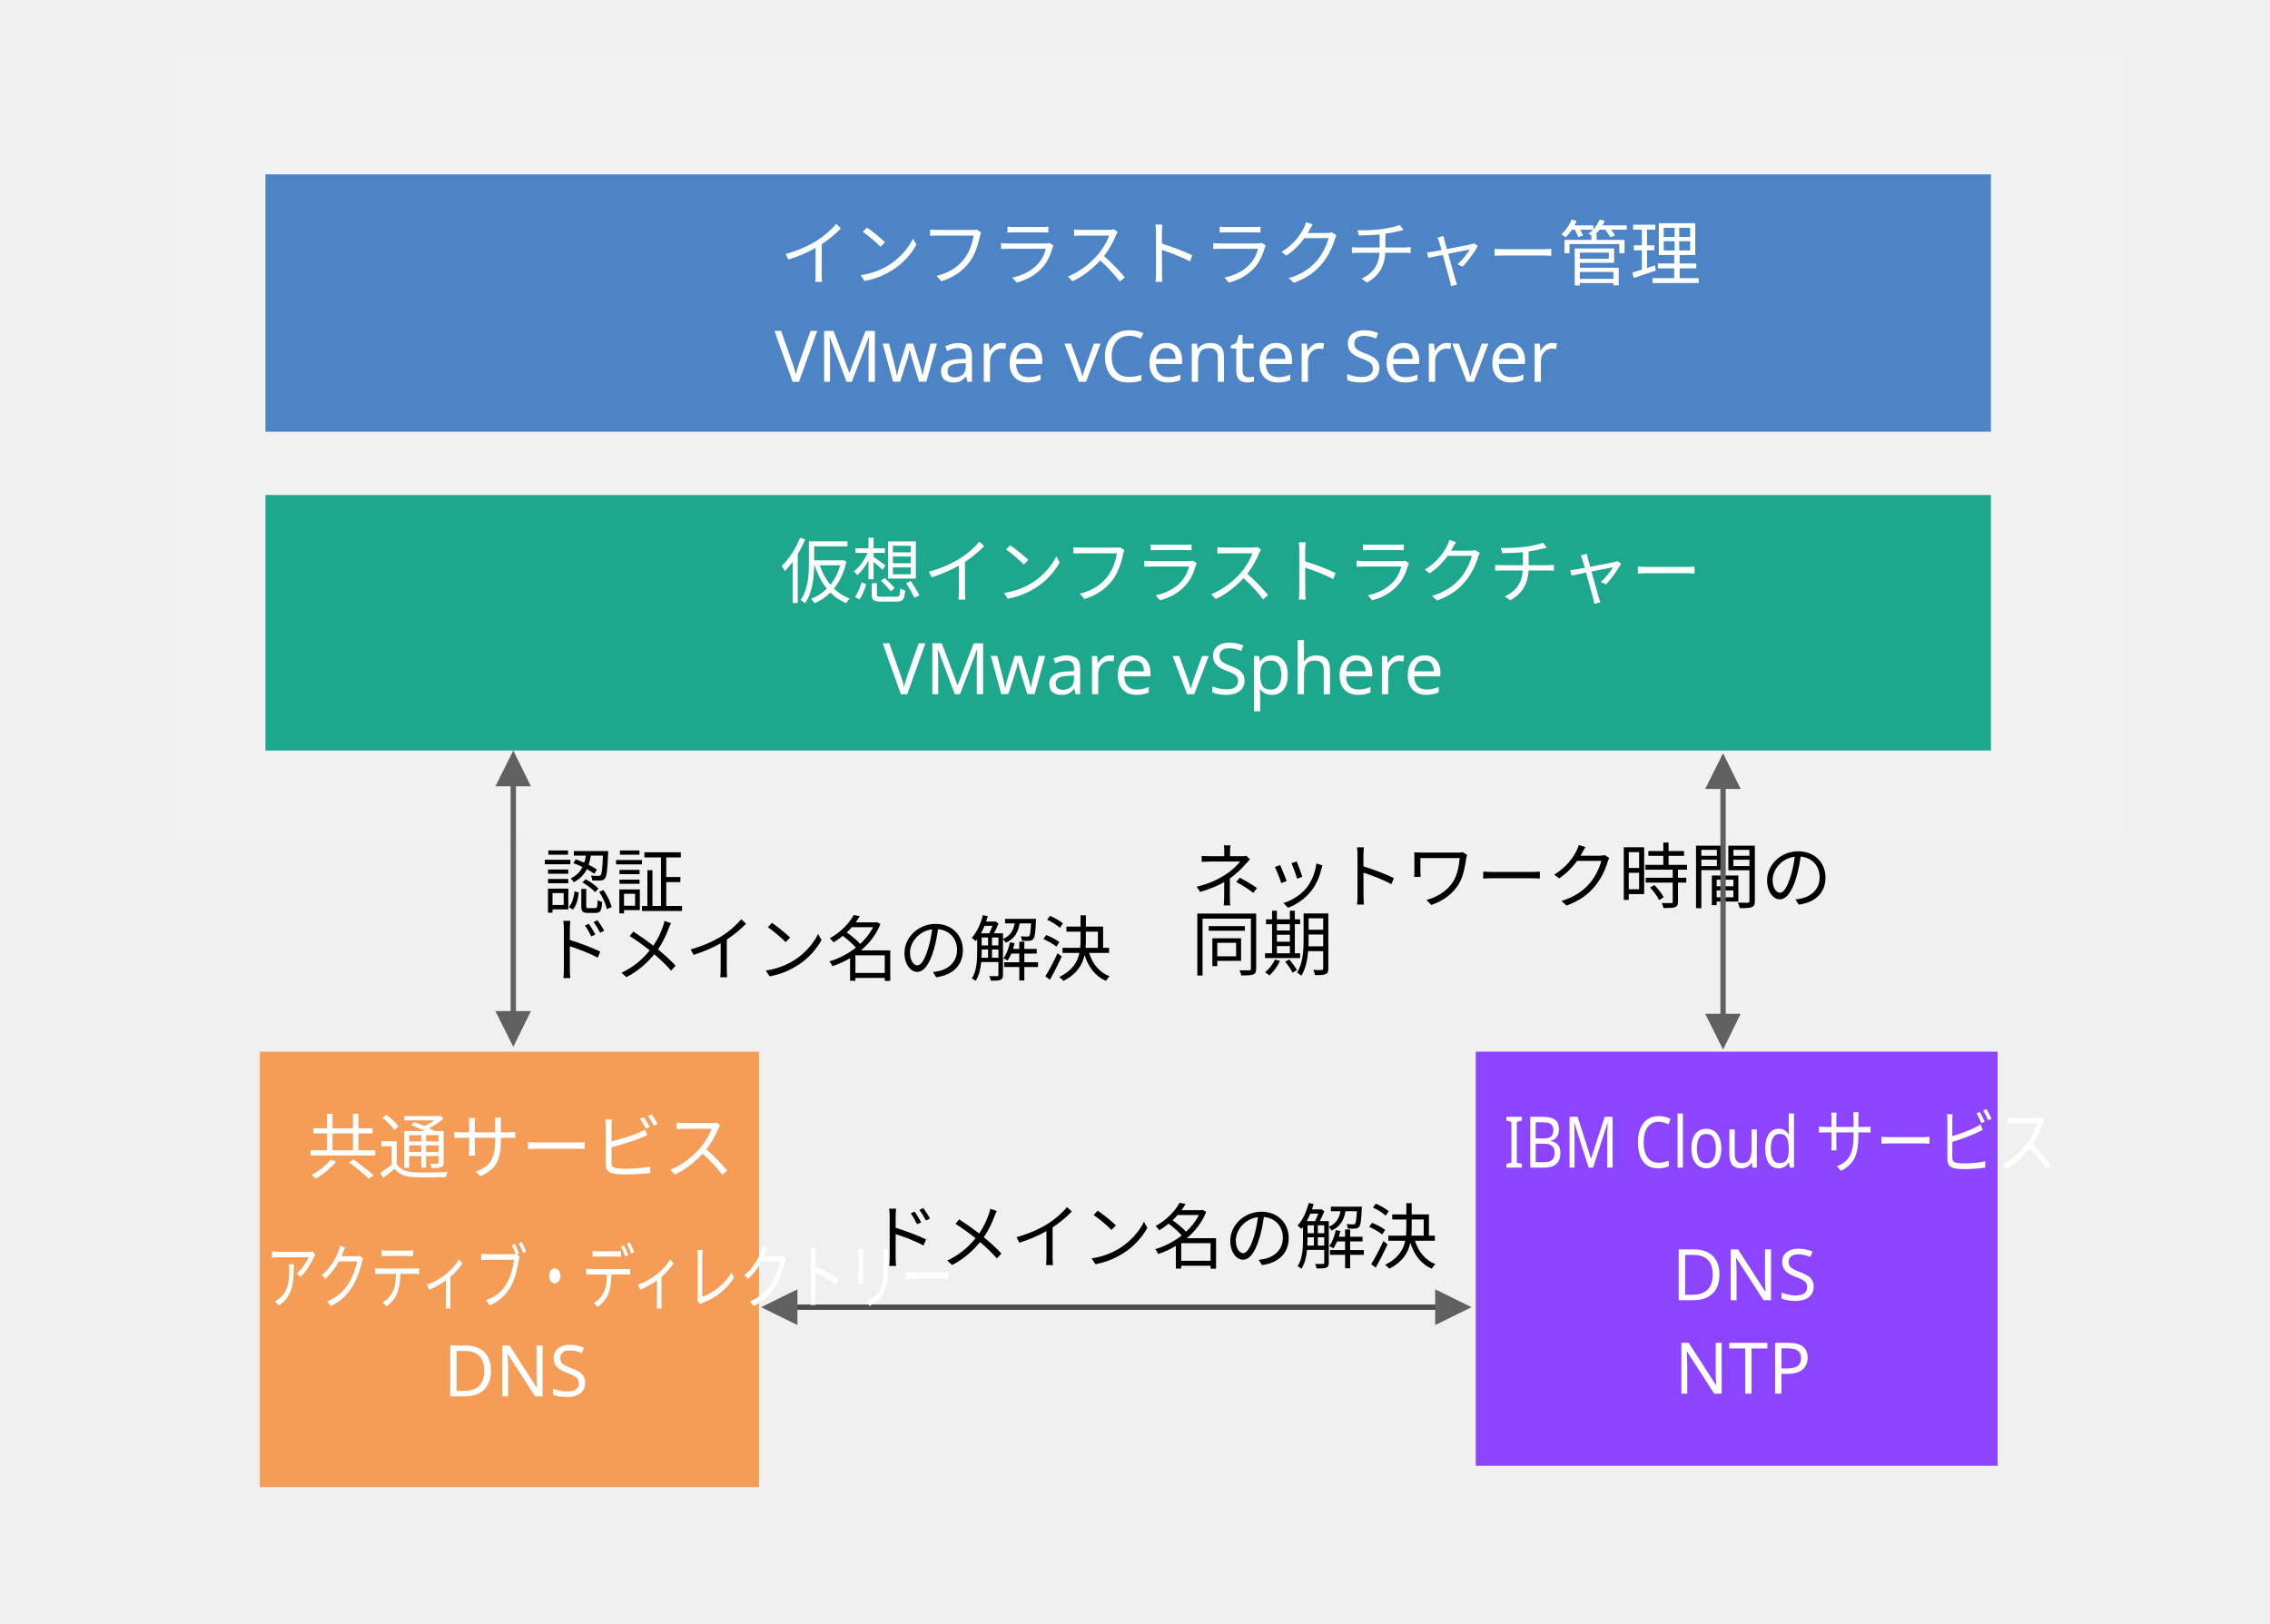
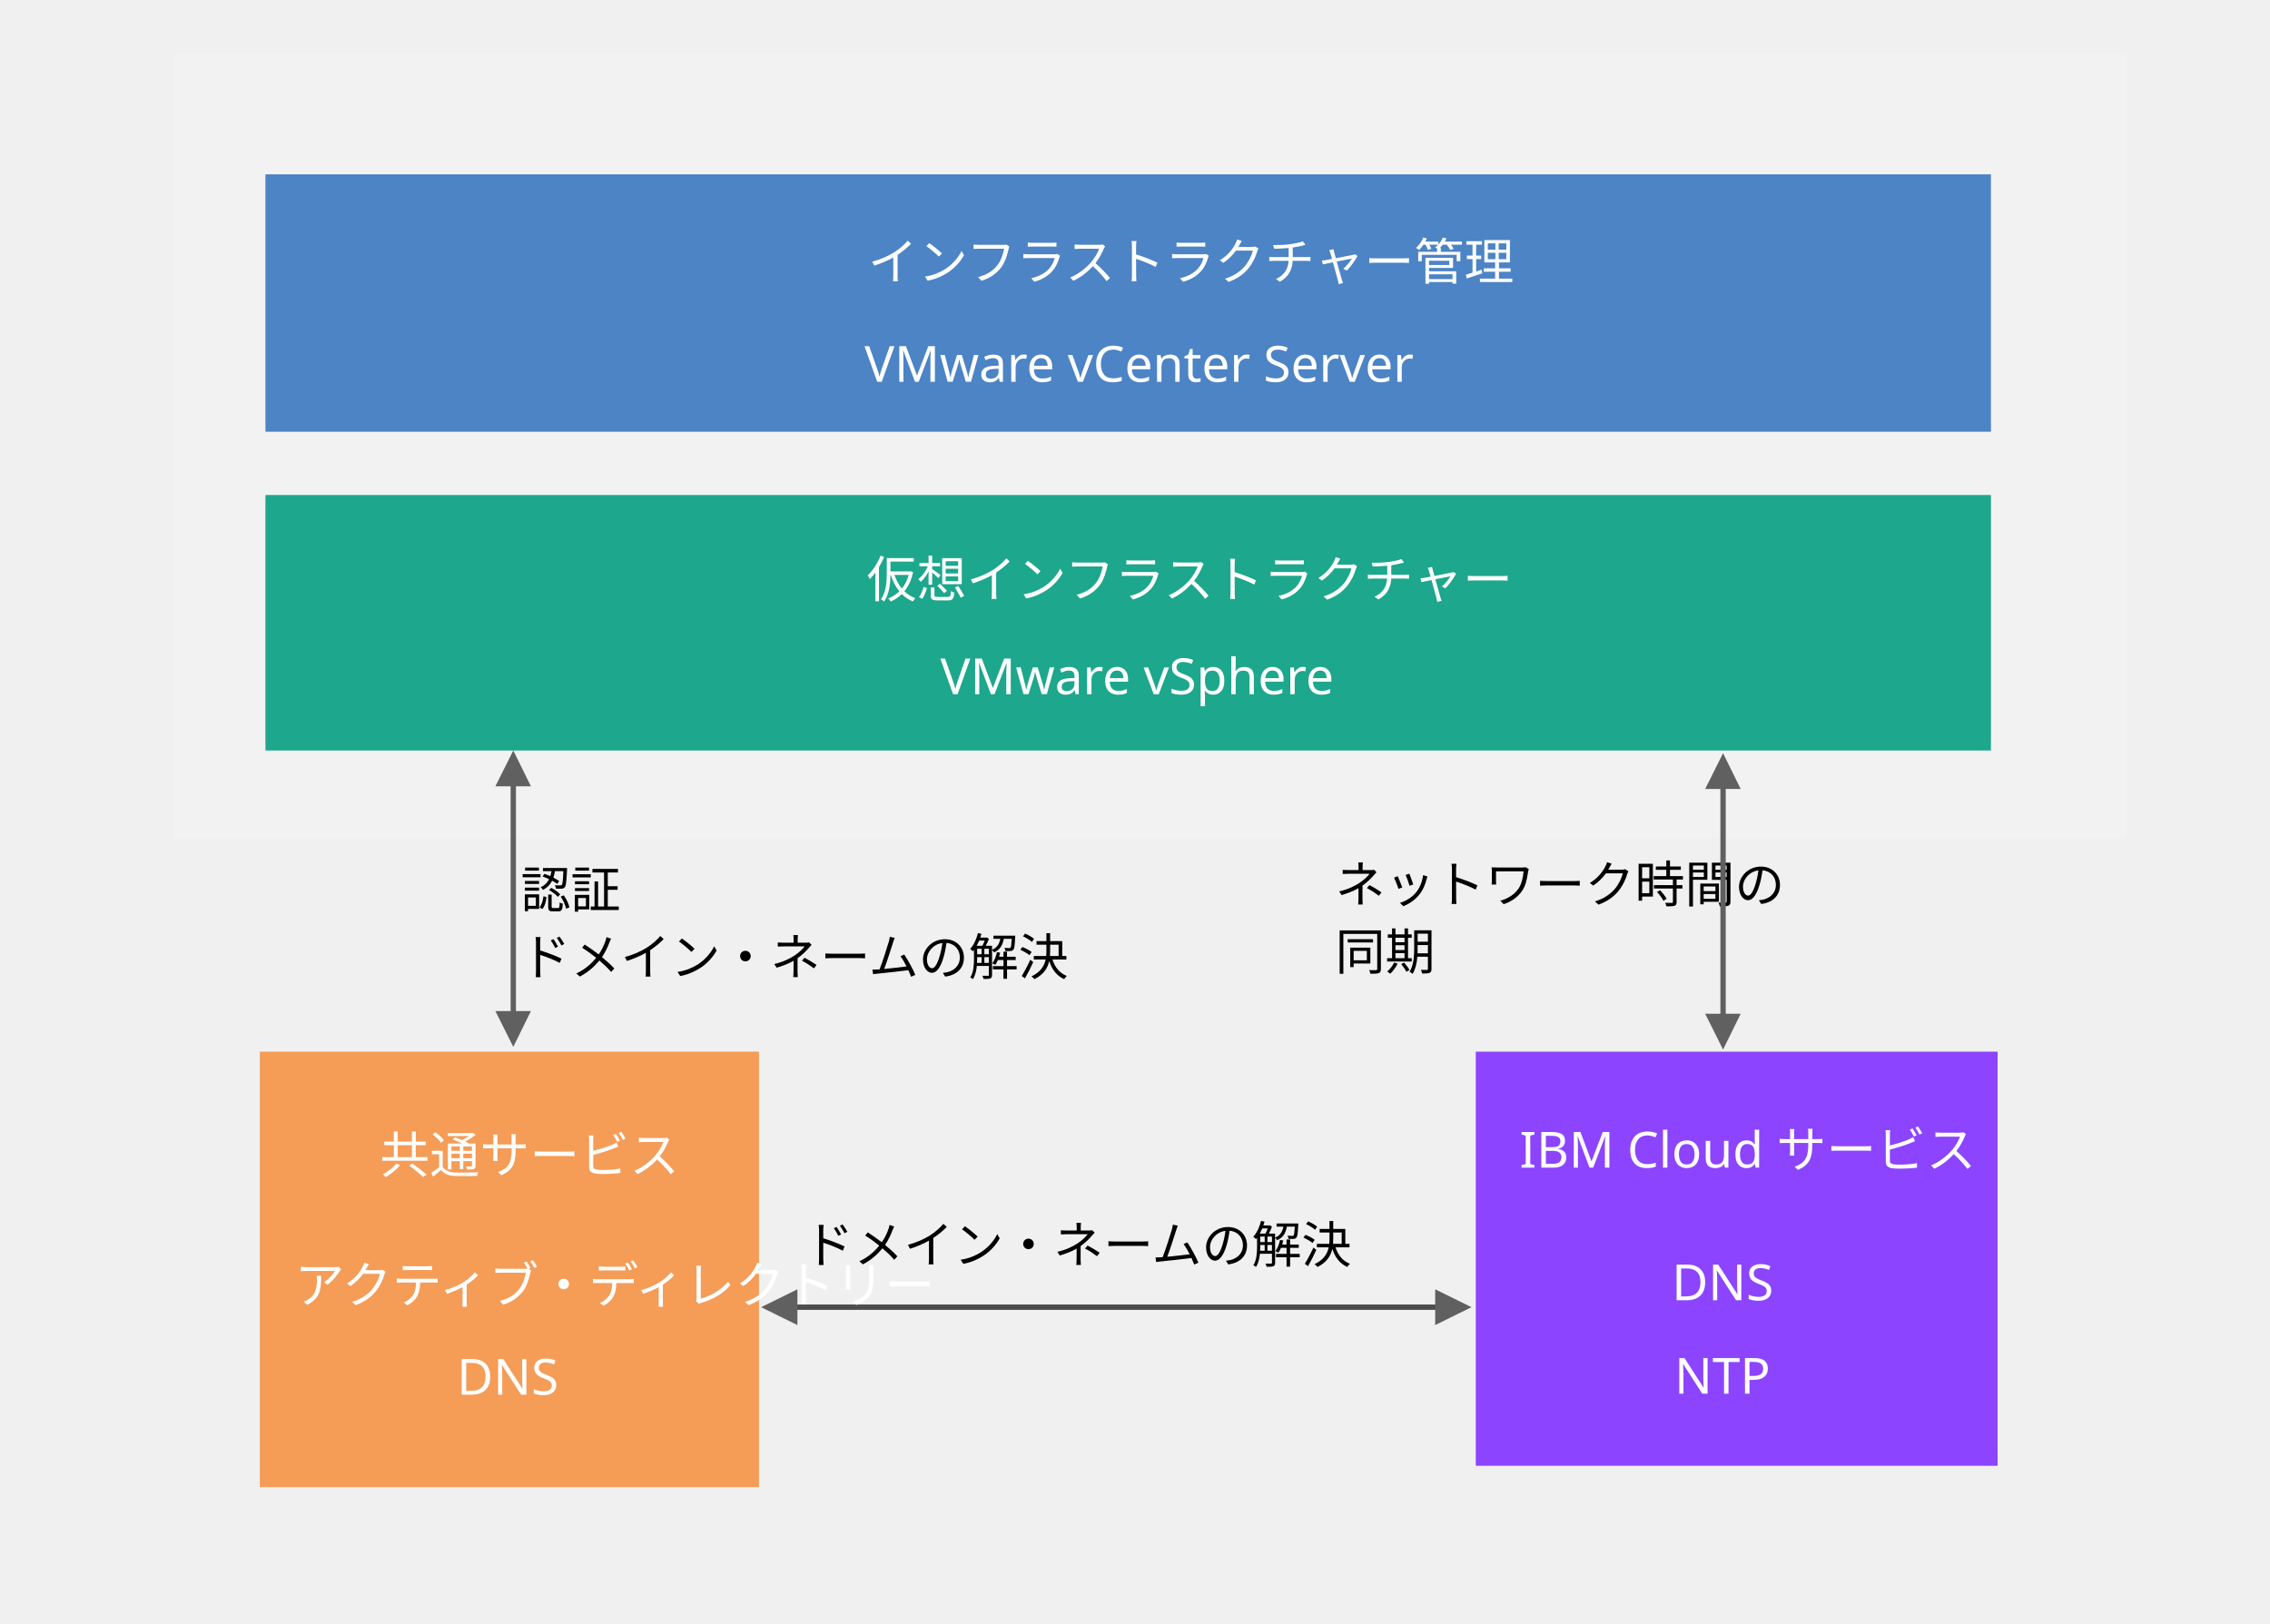
<svg xmlns="http://www.w3.org/2000/svg" xmlns:xlink="http://www.w3.org/1999/xlink" version="1.1" id="Layer_1" x="0px" y="0px" viewBox="0 0 850 608" style="enable-background:new 0 0 850 608;" xml:space="preserve">
  <defs id="defs99" />
  <style type="text/css" id="style2">
	.st0{fill:#F59C57;}
	.st1{fill-rule:evenodd;clip-rule:evenodd;fill:#F1F2F1;}
	.st2{fill-rule:evenodd;clip-rule:evenodd;fill:#1DA78D;}
	.st3{fill-rule:evenodd;clip-rule:evenodd;fill:#4C84C5;}
	.st4{fill-rule:evenodd;clip-rule:evenodd;fill:#8D44FF;}
	.st5{fill:#606060;stroke:#606060;stroke-width:2;stroke-miterlimit:10;}
	.st6{fill-rule:evenodd;clip-rule:evenodd;fill:#606060;}
	.st7{clip-path:url(#SVGID_2_);}
	.st8{clip-path:url(#SVGID_4_);}
	.st9{fill:#606060;stroke:#4D4D4D;stroke-width:2;stroke-miterlimit:8;}
	.st10{fill-rule:evenodd;clip-rule:evenodd;fill:none;}
	.st11{fill:#FFFFFF;}
	.st12{font-family:'IBMPlexSans-Bold';}
	.st13{font-size:24px;}
	.st14{font-family:'IBMPlexSans';}
	.st15{font-size:21px;}
	.st16{font-size:18px;}
</style>
  <rect x="97.3" y="393.9" class="st0" width="186.9" height="163.1" id="rect4" />
  <polygon class="st1" points="65.3,20 795.9,20 795.9,313.8 65.3,313.8 65.3,20 " id="polygon6" />
  <polygon class="st2" points="99.4,185.4 745.5,185.4 745.5,281.1 99.4,281.1 99.4,185.4 " id="polygon8" />
  <polygon class="st3" points="99.4,65.3 745.5,65.3 745.5,161.7 99.4,161.7 99.4,65.3 " id="polygon10" />
  <polygon class="st4" points="552.6,393.9 748,393.9 748,549 552.6,549 552.6,393.9 " id="polygon12" />
  <g id="g20">
    <line class="st5" x1="192.2" y1="292.3" x2="192.2" y2="381" id="line14" />
    <polygon class="st6" points="198.8,378.7 192.2,392.1 185.5,378.7 198.8,378.7  " id="polygon16" />
    <polygon class="st6" points="185.5,294.5 192.2,281.1 198.8,294.5 185.5,294.5  " id="polygon18" />
  </g>
  <g id="g44">
    <defs id="defs23">
      <polygon id="SVGID_1_" points="65.3,589 795.9,589 795.9,20 65.3,20 65.3,589   " />
    </defs>
    <clipPath id="SVGID_2_">
      <use xlink:href="#SVGID_1_" style="overflow:visible;" id="use25" />
    </clipPath>
    <g class="st7" clip-path="url(#SVGID_2_)" id="g42">
      <defs id="defs29">
        <polygon id="SVGID_3_" points="65.3,589 795.9,589 795.9,20 65.3,20 65.3,589    " />
      </defs>
      <clipPath id="SVGID_4_">
        <use xlink:href="#SVGID_3_" style="overflow:visible;" id="use31" />
      </clipPath>
      <g class="st8" clip-path="url(#SVGID_4_)" id="g40">
        <line class="st9" x1="539.7" y1="489.6" x2="296.3" y2="489.6" id="line34" />
        <polygon class="st6" points="298.6,482.9 285,489.6 298.6,496.3 298.6,482.9    " id="polygon36" />
        <polygon class="st6" points="537.4,496.3 551,489.6 537.4,482.9 537.4,496.3    " id="polygon38" />
      </g>
    </g>
  </g>
  <rect x="279" y="87" class="st10" width="329" height="45" id="rect46" />
-   <text class="st11 st12 st13" id="text48" style="font-style:normal;font-variant:normal;font-weight:normal;font-stretch:normal;font-size:26.667px;font-family:'MS UI Gothic';-inkscape-font-specification:'MS UI Gothic, Normal';font-variant-ligatures:normal;font-variant-caps:normal;font-variant-numeric:normal;font-feature-settings:normal;text-align:start;writing-mode:lr-tb;text-anchor:start;fill:#ffffff" x="291.875" y="104.76">インフラストラクチャー管理</text>
+   <text class="st11 st12 st13" id="text48" style="font-style:normal;font-variant:normal;font-weight:normal;font-stretch:normal;font-size:18.692px;font-family:'MS UI Gothic';-inkscape-font-specification:'MS UI Gothic, Normal';font-variant-ligatures:normal;font-variant-caps:normal;font-variant-numeric:normal;font-feature-settings:normal;text-align:start;writing-mode:lr-tb;text-anchor:start;fill:#ffffff" x="325.027" y="104.76">インフラストラクチャー管理</text>
  <rect x="302" y="206" class="st10" width="283" height="45" id="rect50" />
-   <text class="st11 st12 st13" id="text52" style="font-style:normal;font-variant:normal;font-weight:normal;font-stretch:normal;font-size:26.667px;font-family:'MS UI Gothic';-inkscape-font-specification:'MS UI Gothic, Normal';font-variant-ligatures:normal;font-variant-caps:normal;font-variant-numeric:normal;font-feature-settings:normal;text-align:start;writing-mode:lr-tb;text-anchor:start;fill:#ffffff" x="292.188" y="223.76">仮想インフラストラクチャー</text>
-   <text class="st11 st14 st15" id="text54" style="font-style:normal;font-variant:normal;font-weight:normal;font-stretch:normal;font-size:26.667px;font-family:'MS UI Gothic';-inkscape-font-specification:'MS UI Gothic, Normal';font-variant-ligatures:normal;font-variant-caps:normal;font-variant-numeric:normal;font-feature-settings:normal;text-align:start;writing-mode:lr-tb;text-anchor:start;fill:#ffffff" x="290" y="143">VMware vCenter Server</text>
-   <text class="st11 st14 st15" id="text56" style="font-style:normal;font-variant:normal;font-weight:normal;font-stretch:normal;font-size:26.667px;font-family:'MS UI Gothic';-inkscape-font-specification:'MS UI Gothic, Normal';font-variant-ligatures:normal;font-variant-caps:normal;font-variant-numeric:normal;font-feature-settings:normal;text-align:start;writing-mode:lr-tb;text-anchor:start;fill:#ffffff" x="330.521" y="260">VMware vSphere</text>
+   <text class="st11 st12 st13" id="text52" style="font-style:normal;font-variant:normal;font-weight:normal;font-stretch:normal;font-size:18.692px;font-family:'MS UI Gothic';-inkscape-font-specification:'MS UI Gothic, Normal';font-variant-ligatures:normal;font-variant-caps:normal;font-variant-numeric:normal;font-feature-settings:normal;text-align:start;writing-mode:lr-tb;text-anchor:start;fill:#ffffff" x="324.553" y="223.76">仮想インフラストラクチャー </text>
+   <text class="st11 st14 st15" id="text54" style="font-style:normal;font-variant:normal;font-weight:normal;font-stretch:normal;font-size:18.692px;font-family:'MS UI Gothic';-inkscape-font-specification:'MS UI Gothic, Normal';font-variant-ligatures:normal;font-variant-caps:normal;font-variant-numeric:normal;font-feature-settings:normal;text-align:start;writing-mode:lr-tb;text-anchor:start;fill:#ffffff" x="323.713" y="143">VMware vCenter Server</text>
+   <text class="st11 st14 st15" id="text56" style="font-style:normal;font-variant:normal;font-weight:normal;font-stretch:normal;font-size:18.692px;font-family:'MS UI Gothic';-inkscape-font-specification:'MS UI Gothic, Normal';font-variant-ligatures:normal;font-variant-caps:normal;font-variant-numeric:normal;font-feature-settings:normal;text-align:start;writing-mode:lr-tb;text-anchor:start;fill:#ffffff" x="352.116" y="260">VMware vSphere</text>
  <rect x="115" y="426" class="st10" width="168" height="45" id="rect58" />
-   <text transform="matrix(1 0 0 1 115 439.3198)" class="st11 st12 st16" id="text60" style="-inkscape-font-specification:'MS UI Gothic, Normal';font-family:'MS UI Gothic';font-weight:normal;font-style:normal;font-stretch:normal;font-variant:normal;font-size:26.667px;text-anchor:start;text-align:start;writing-mode:lr;font-variant-ligatures:normal;font-variant-caps:normal;font-variant-numeric:normal;font-feature-settings:normal;">共通サービス</text>
-   <text class="st11 st14 st16" id="text62" style="font-style:normal;font-variant:normal;font-weight:normal;font-stretch:normal;font-size:23.159px;font-family:'MS UI Gothic';-inkscape-font-specification:'MS UI Gothic, Normal';font-variant-ligatures:normal;font-variant-caps:normal;font-variant-numeric:normal;font-feature-settings:normal;text-align:start;writing-mode:lr-tb;text-anchor:start;fill:#ffffff;stroke-width:0.868" x="114.379" y="423.804" transform="scale(0.8684511,1.151475)">アクティブ・ディレクトリー</text>
-   <text transform="matrix(1 0 0 1 166 523)" class="st11 st14 st16" id="text64" style="-inkscape-font-specification:'MS UI Gothic, Normal';font-family:'MS UI Gothic';font-weight:normal;font-style:normal;font-stretch:normal;font-variant:normal;font-size:26.667px;text-anchor:start;text-align:start;writing-mode:lr;font-variant-ligatures:normal;font-variant-caps:normal;font-variant-numeric:normal;font-feature-settings:normal;">DNS</text>
+   <text class="st11 st12 st16" id="text60" style="font-style:normal;font-variant:normal;font-weight:normal;font-stretch:normal;font-size:18.692px;font-family:'MS UI Gothic';-inkscape-font-specification:'MS UI Gothic, Normal';font-variant-ligatures:normal;font-variant-caps:normal;font-variant-numeric:normal;font-feature-settings:normal;text-align:start;writing-mode:lr-tb;text-anchor:start;fill:#ffffff" x="142.23" y="439.32">共通サービス</text>
+   <text class="st11 st14 st16" id="text62" style="font-style:normal;font-variant:normal;font-weight:normal;font-stretch:normal;font-size:18.692px;font-family:'MS UI Gothic';-inkscape-font-specification:'MS UI Gothic, Normal';font-variant-ligatures:normal;font-variant-caps:normal;font-variant-numeric:normal;font-feature-settings:normal;text-align:start;writing-mode:lr-tb;text-anchor:start;fill:#ffffff" x="110.335" y="488">アクティブ・ディレクトリー</text>
+   <text class="st11 st14 st16" id="text64" style="font-style:normal;font-variant:normal;font-weight:normal;font-stretch:normal;font-size:18.692px;font-family:'MS UI Gothic';-inkscape-font-specification:'MS UI Gothic, Normal';font-variant-ligatures:normal;font-variant-caps:normal;font-variant-numeric:normal;font-feature-settings:normal;text-align:start;writing-mode:lr-tb;text-anchor:start;fill:#ffffff" x="171.066" y="522.367">DNS</text>
  <rect x="569" y="424" class="st10" width="168" height="45" id="rect66" />
-   <text class="st11 st12 st16" id="text68" style="font-style:normal;font-variant:normal;font-weight:normal;font-stretch:normal;font-size:24.568px;font-family:'MS UI Gothic';-inkscape-font-specification:'MS UI Gothic, Normal';font-variant-ligatures:normal;font-variant-caps:normal;font-variant-numeric:normal;font-feature-settings:normal;text-align:start;writing-mode:lr-tb;text-anchor:start;fill:#ffffff;stroke-width:0.921" x="611.241" y="402.907" transform="scale(0.9213087,1.085412)">IBM Cloud サービス</text>
-   <text transform="matrix(1 0 0 1 626 487)" class="st11 st14 st16" id="text70" style="-inkscape-font-specification:'MS UI Gothic, Normal';font-family:'MS UI Gothic';font-weight:normal;font-style:normal;font-stretch:normal;font-variant:normal;font-size:26.667px;text-anchor:start;text-align:start;writing-mode:lr;font-variant-ligatures:normal;font-variant-caps:normal;font-variant-numeric:normal;font-feature-settings:normal;">DNS</text>
-   <text transform="matrix(1 0 0 1 627 522)" class="st11 st14 st16" id="text72" style="-inkscape-font-specification:'MS UI Gothic, Normal';font-family:'MS UI Gothic';font-weight:normal;font-style:normal;font-stretch:normal;font-variant:normal;font-size:26.667px;text-anchor:start;text-align:start;writing-mode:lr;font-variant-ligatures:normal;font-variant-caps:normal;font-variant-numeric:normal;font-feature-settings:normal;">NTP</text>
-   <text id="text78" style="font-style:normal;font-variant:normal;font-weight:normal;font-stretch:normal;font-size:26.667px;font-family:'MS UI Gothic';-inkscape-font-specification:'MS UI Gothic, Normal';font-variant-ligatures:normal;font-variant-caps:normal;font-variant-numeric:normal;font-feature-settings:normal;text-align:start;writing-mode:lr-tb;text-anchor:start" x="203" y="340">
-     <tspan x="203" y="340" class="st14 st15" id="tspan74" style="font-style:normal;font-variant:normal;font-weight:normal;font-stretch:normal;font-size:26.667px;font-family:'MS UI Gothic';-inkscape-font-specification:'MS UI Gothic, Normal';font-variant-ligatures:normal;font-variant-caps:normal;font-variant-numeric:normal;font-feature-settings:normal;text-align:start;writing-mode:lr-tb;text-anchor:start">認証</tspan>
-     <tspan x="203" y="365.2" class="st14 st15" id="tspan76" style="font-style:normal;font-variant:normal;font-weight:normal;font-stretch:normal;font-size:26.667px;font-family:'MS UI Gothic';-inkscape-font-specification:'MS UI Gothic, Normal';font-variant-ligatures:normal;font-variant-caps:normal;font-variant-numeric:normal;font-feature-settings:normal;text-align:start;writing-mode:lr-tb;text-anchor:start">ドメイン名の解決</tspan>
+   <text transform="matrix(1 0 0 1 569 437.3198)" class="st11 st12 st16" id="text68" style="-inkscape-font-specification:'MS UI Gothic, Normal';font-family:'MS UI Gothic';font-weight:normal;font-style:normal;font-stretch:normal;font-variant:normal;font-size:18.692px;text-anchor:start;text-align:start;writing-mode:lr;font-variant-ligatures:normal;font-variant-caps:normal;font-variant-numeric:normal;font-feature-settings:normal;">IBM Cloud サービス</text>
+   <text transform="matrix(1 0 0 1 626 487)" class="st11 st14 st16" id="text70" style="-inkscape-font-specification:'MS UI Gothic, Normal';font-family:'MS UI Gothic';font-weight:normal;font-style:normal;font-stretch:normal;font-variant:normal;font-size:18.692px;text-anchor:start;text-align:start;writing-mode:lr;font-variant-ligatures:normal;font-variant-caps:normal;font-variant-numeric:normal;font-feature-settings:normal;">DNS</text>
+   <text transform="matrix(1 0 0 1 627 522)" class="st11 st14 st16" id="text72" style="-inkscape-font-specification:'MS UI Gothic, Normal';font-family:'MS UI Gothic';font-weight:normal;font-style:normal;font-stretch:normal;font-variant:normal;font-size:18.692px;text-anchor:start;text-align:start;writing-mode:lr;font-variant-ligatures:normal;font-variant-caps:normal;font-variant-numeric:normal;font-feature-settings:normal;">NTP</text>
+   <text transform="matrix(1 0 0 1 195 340)" id="text78" style="-inkscape-font-specification:'MS UI Gothic, Normal';font-family:'MS UI Gothic';font-weight:normal;font-style:normal;font-stretch:normal;font-variant:normal;font-size:18.692px;text-anchor:start;text-align:start;writing-mode:lr;font-variant-ligatures:normal;font-variant-caps:normal;font-variant-numeric:normal;font-feature-settings:normal;">
+     <tspan x="0" y="0" class="st14 st15" id="tspan74" style="-inkscape-font-specification:'MS UI Gothic, Normal';font-family:'MS UI Gothic';font-weight:normal;font-style:normal;font-stretch:normal;font-variant:normal;font-size:18.692px;text-anchor:start;text-align:start;writing-mode:lr;font-variant-ligatures:normal;font-variant-caps:normal;font-variant-numeric:normal;font-feature-settings:normal;">認証</tspan>
+     <tspan x="0" y="25.2" class="st14 st15" id="tspan76" style="-inkscape-font-specification:'MS UI Gothic, Normal';font-family:'MS UI Gothic';font-weight:normal;font-style:normal;font-stretch:normal;font-variant:normal;font-size:18.692px;text-anchor:start;text-align:start;writing-mode:lr;font-variant-ligatures:normal;font-variant-caps:normal;font-variant-numeric:normal;font-feature-settings:normal;">ドメイン・ネームの解決</tspan>
  </text>
-   <text id="text84" style="font-style:normal;font-variant:normal;font-weight:normal;font-stretch:normal;font-size:26.667px;font-family:'MS UI Gothic';-inkscape-font-specification:'MS UI Gothic, Normal';font-variant-ligatures:normal;font-variant-caps:normal;font-variant-numeric:normal;font-feature-settings:normal;text-align:start;writing-mode:lr-tb;text-anchor:start" x="446" y="338">
-     <tspan x="446" y="338" class="st14 st15" id="tspan80" style="font-style:normal;font-variant:normal;font-weight:normal;font-stretch:normal;font-size:26.667px;font-family:'MS UI Gothic';-inkscape-font-specification:'MS UI Gothic, Normal';font-variant-ligatures:normal;font-variant-caps:normal;font-variant-numeric:normal;font-feature-settings:normal;text-align:start;writing-mode:lr-tb;text-anchor:start">ネットワーク時間の</tspan>
-     <tspan x="446" y="363.2" class="st14 st15" id="tspan82" style="font-style:normal;font-variant:normal;font-weight:normal;font-stretch:normal;font-size:26.667px;font-family:'MS UI Gothic';-inkscape-font-specification:'MS UI Gothic, Normal';font-variant-ligatures:normal;font-variant-caps:normal;font-variant-numeric:normal;font-feature-settings:normal;text-align:start;writing-mode:lr-tb;text-anchor:start">同期</tspan>
+   <text id="text84" style="font-style:normal;font-variant:normal;font-weight:normal;font-stretch:normal;font-size:18.692px;font-family:'MS UI Gothic';-inkscape-font-specification:'MS UI Gothic, Normal';font-variant-ligatures:normal;font-variant-caps:normal;font-variant-numeric:normal;font-feature-settings:normal;text-align:start;writing-mode:lr-tb;text-anchor:start" x="500" y="338">
+     <tspan x="500" y="338" class="st14 st15" id="tspan80" style="font-style:normal;font-variant:normal;font-weight:normal;font-stretch:normal;font-size:18.692px;font-family:'MS UI Gothic';-inkscape-font-specification:'MS UI Gothic, Normal';font-variant-ligatures:normal;font-variant-caps:normal;font-variant-numeric:normal;font-feature-settings:normal;text-align:start;writing-mode:lr-tb;text-anchor:start">ネットワーク時間の</tspan>
+     <tspan x="500" y="363.2" class="st14 st15" id="tspan82" style="font-style:normal;font-variant:normal;font-weight:normal;font-stretch:normal;font-size:18.692px;font-family:'MS UI Gothic';-inkscape-font-specification:'MS UI Gothic, Normal';font-variant-ligatures:normal;font-variant-caps:normal;font-variant-numeric:normal;font-feature-settings:normal;text-align:start;writing-mode:lr-tb;text-anchor:start">同期</tspan>
  </text>
-   <text class="st14 st15" id="text86" style="font-style:normal;font-variant:normal;font-weight:normal;font-stretch:normal;font-size:26.667px;font-family:'MS UI Gothic';-inkscape-font-specification:'MS UI Gothic, Normal';font-variant-ligatures:normal;font-variant-caps:normal;font-variant-numeric:normal;font-feature-settings:normal;text-align:start;writing-mode:lr-tb;text-anchor:start" x="325" y="473">ドメイン名の解決</text>
+   <text transform="matrix(1 0 0 1 301 473)" class="st14 st15" id="text86" style="-inkscape-font-specification:'MS UI Gothic, Normal';font-family:'MS UI Gothic';font-weight:normal;font-style:normal;font-stretch:normal;font-variant:normal;font-size:18.692px;text-anchor:start;text-align:start;writing-mode:lr;font-variant-ligatures:normal;font-variant-caps:normal;font-variant-numeric:normal;font-feature-settings:normal;">ドメイン・ネームの解決</text>
  <g id="g94">
    <line class="st5" x1="645.2" y1="293.3" x2="645.2" y2="382" id="line88" />
    <polygon class="st6" points="651.8,379.7 645.2,393.1 638.5,379.7 651.8,379.7  " id="polygon90" />
    <polygon class="st6" points="638.5,295.5 645.2,282.1 651.8,295.5 638.5,295.5  " id="polygon92" />
  </g>
</svg>
